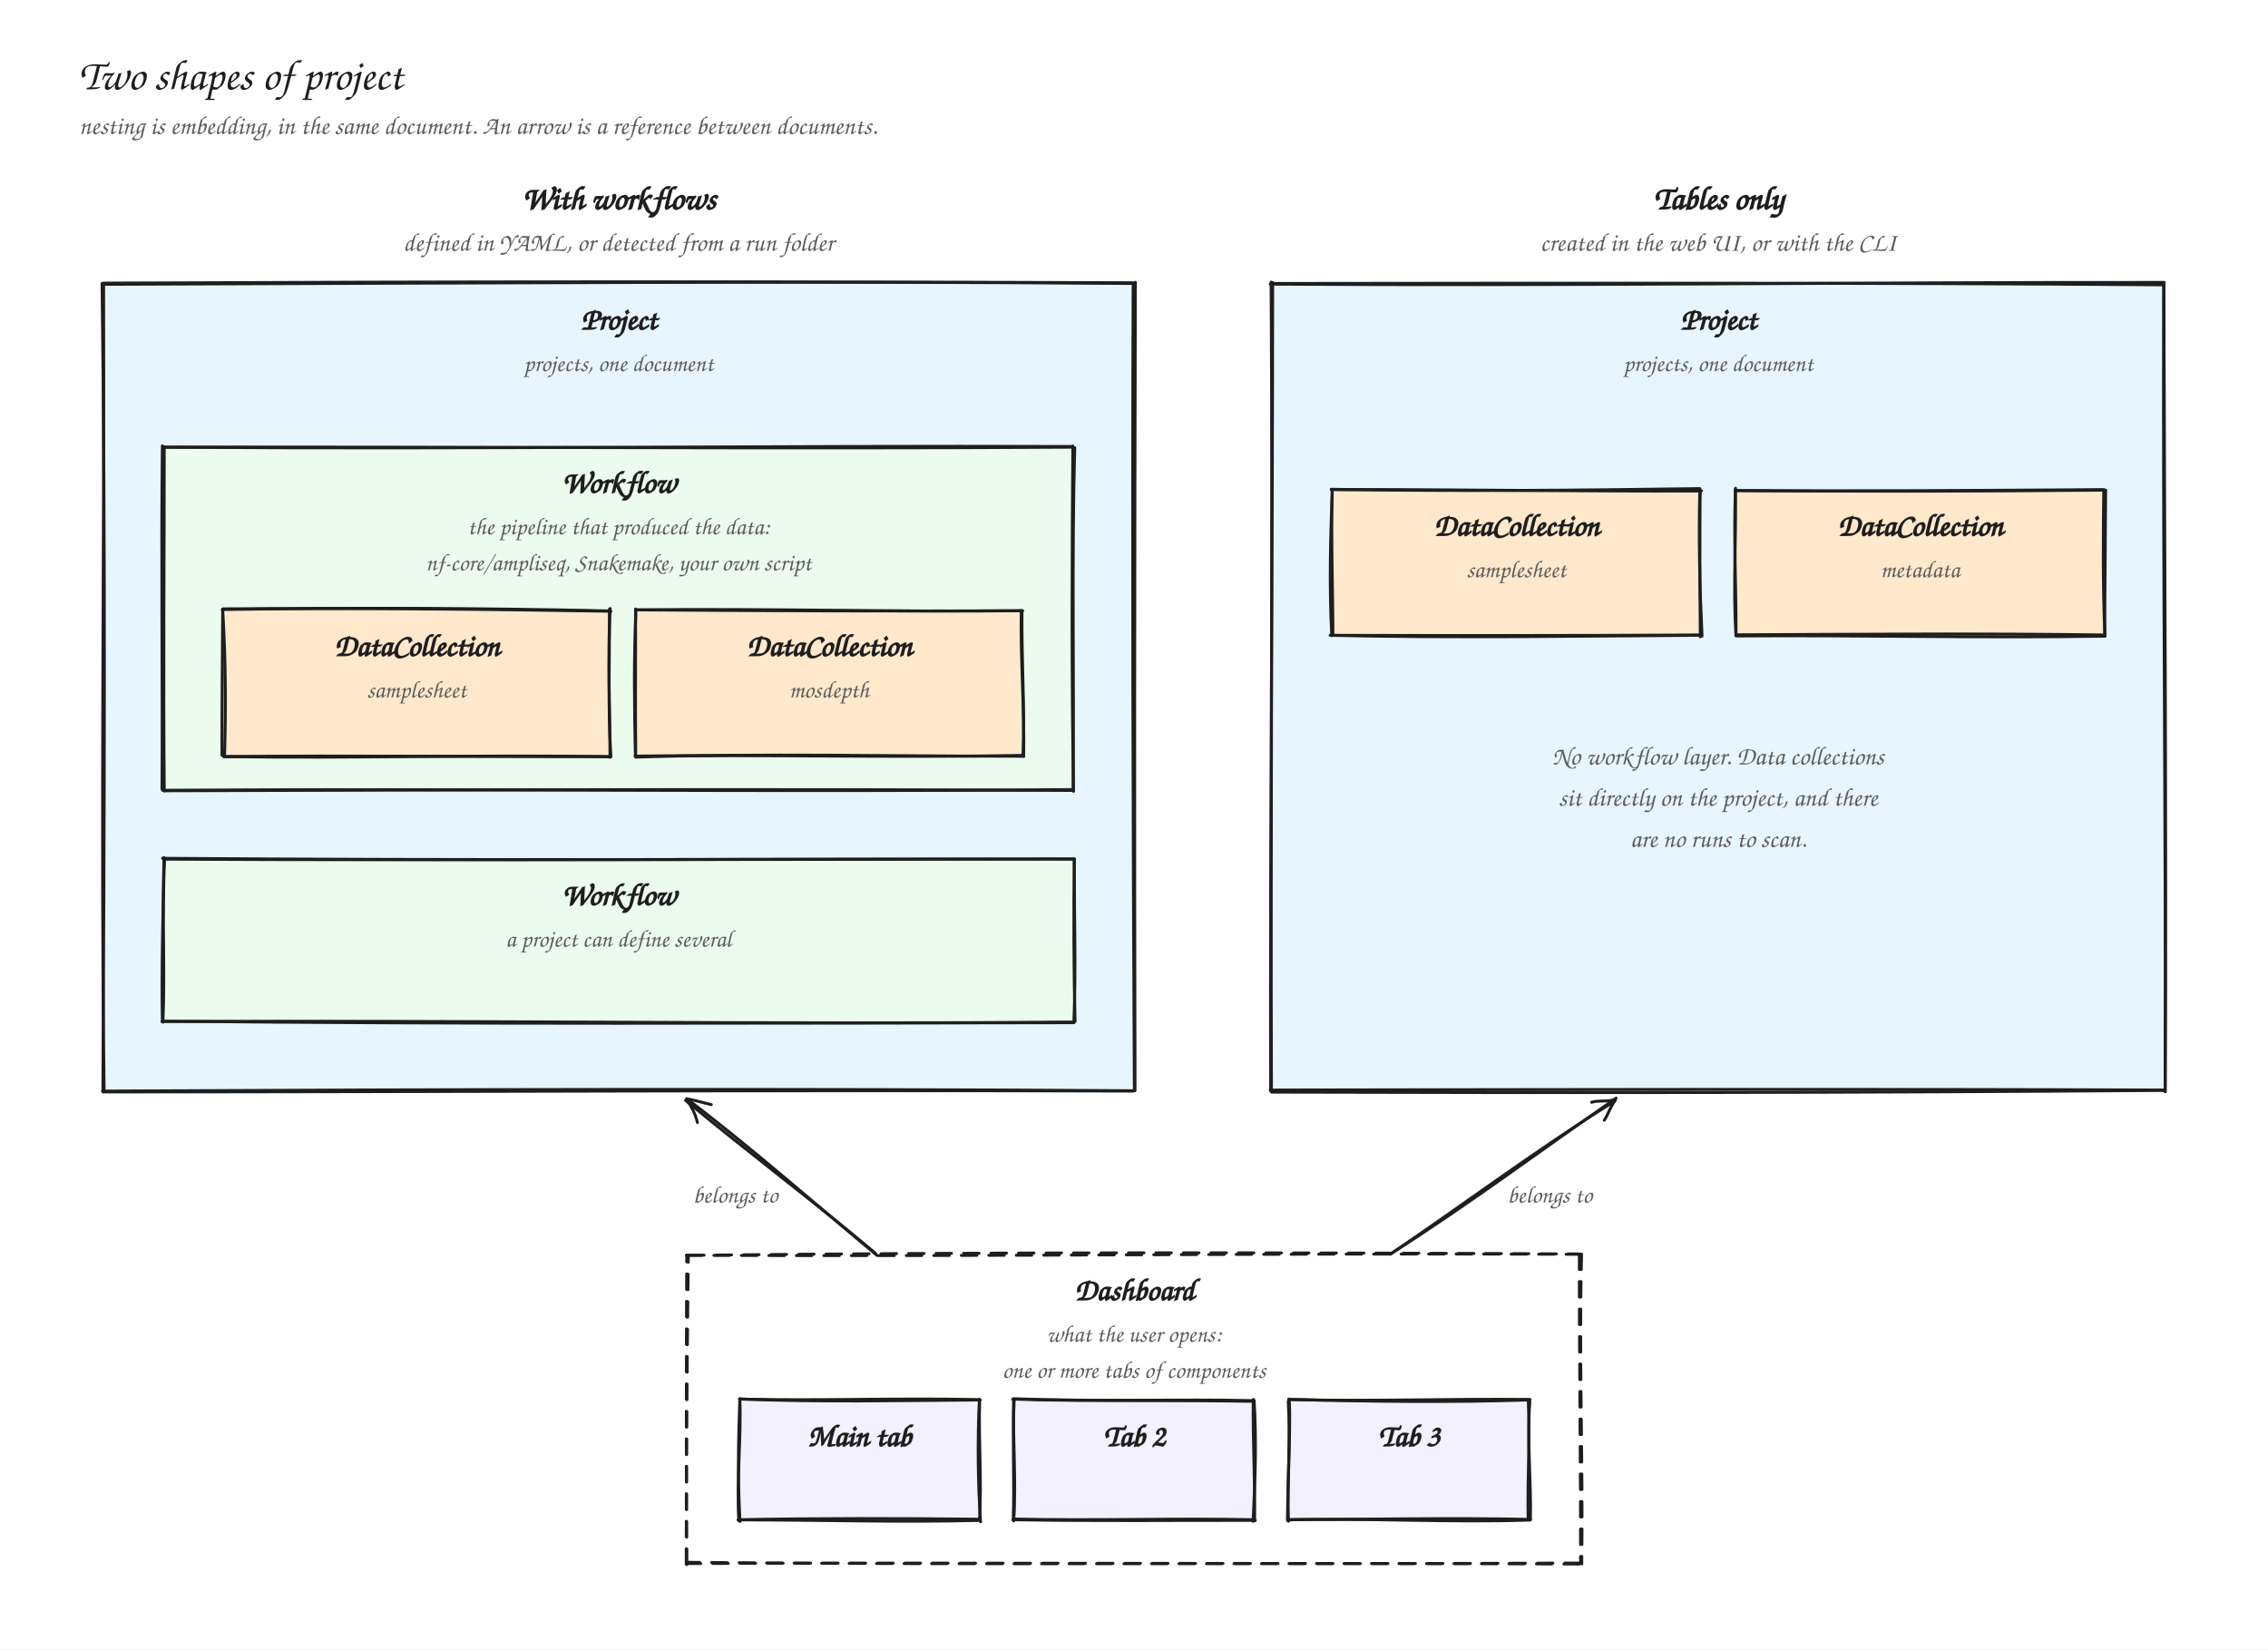
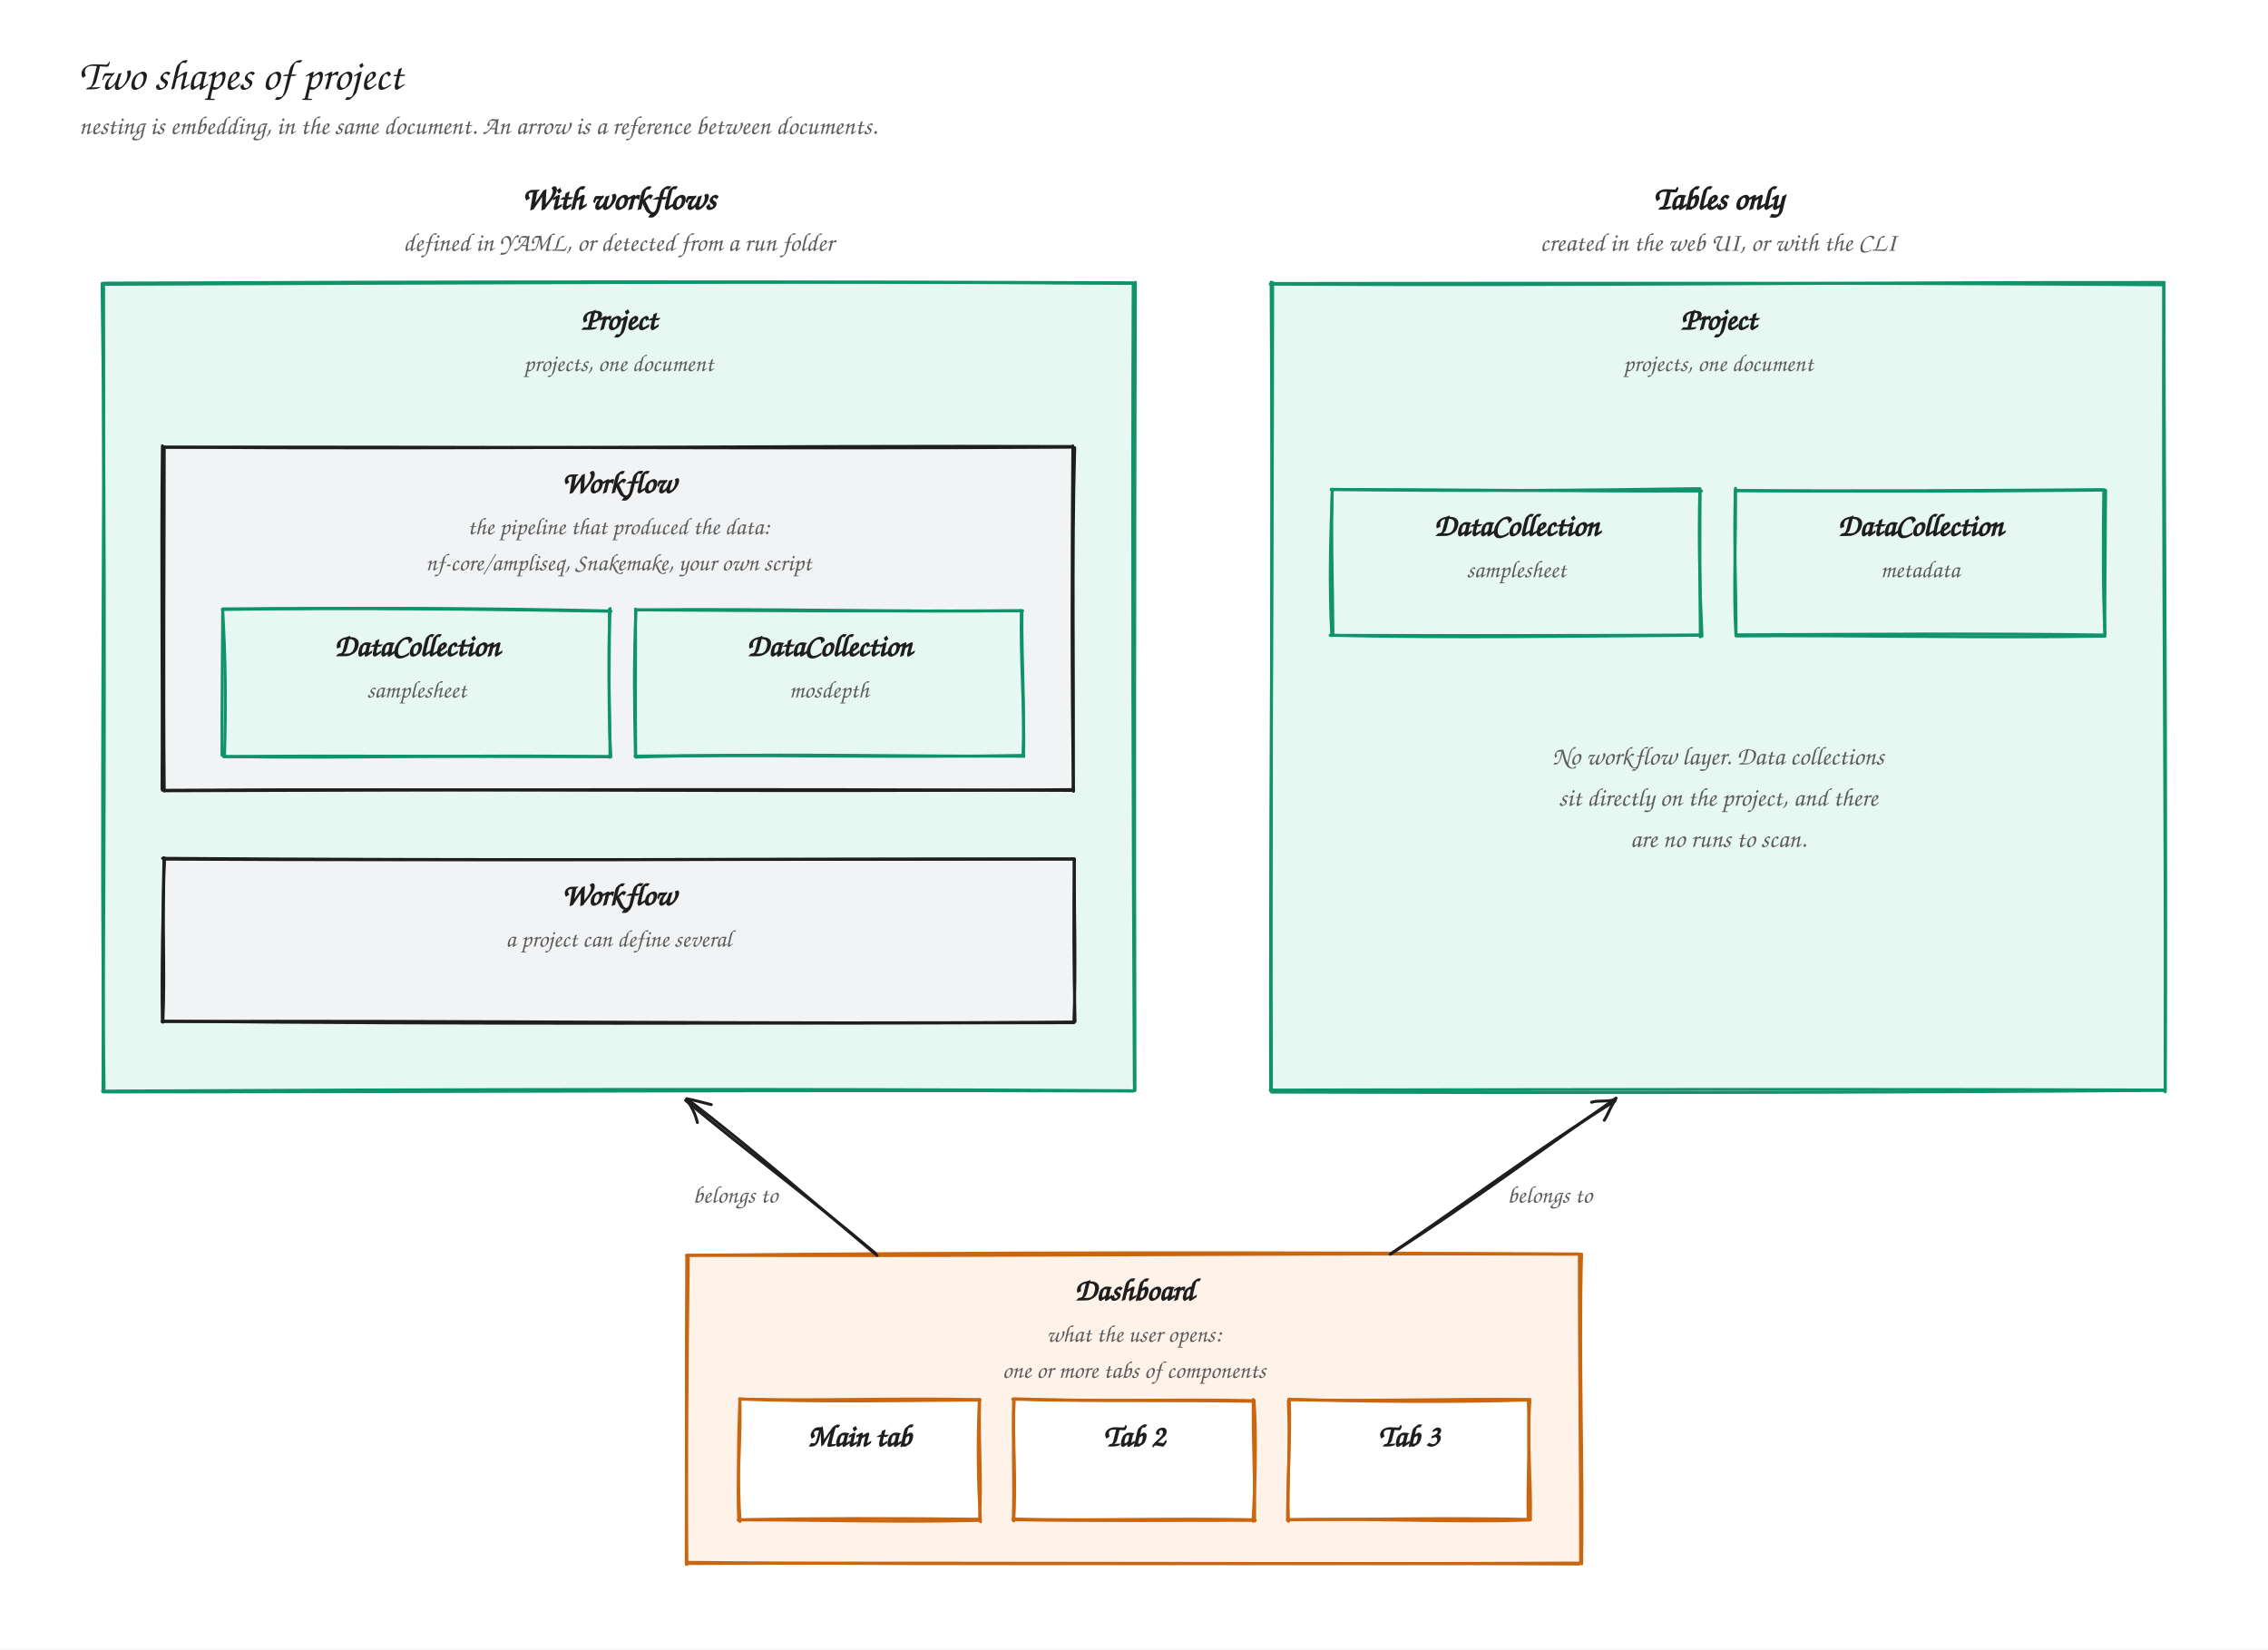
<svg xmlns="http://www.w3.org/2000/svg" width="1320" height="960" viewBox="0 0 1320 960">
  <rect width="1320" height="960" fill="#ffffff" />
  <text x="46.0" y="52.0" font-family="Virgil, Virgil GS, Excalifont, Comic Sans MS, Bradley Hand, cursive" font-size="25" fill="#1e1e1e" text-anchor="start" font-weight="normal">Two shapes of project</text>
  <text x="46.0" y="78.0" font-family="Virgil, Virgil GS, Excalifont, Comic Sans MS, Bradley Hand, cursive" font-size="15" fill="#5c5c5c" text-anchor="start" font-weight="normal">nesting is embedding, in the same document. An arrow is a reference between documents.</text>
  <text x="360.0" y="122.0" font-family="Virgil, Virgil GS, Excalifont, Comic Sans MS, Bradley Hand, cursive" font-size="19" fill="#1e1e1e" text-anchor="middle" font-weight="bold">With workflows</text>
  <text x="360.0" y="146.0" font-family="Virgil, Virgil GS, Excalifont, Comic Sans MS, Bradley Hand, cursive" font-size="15" fill="#5c5c5c" text-anchor="middle" font-weight="normal">defined in YAML, or detected from a run folder</text>
-   <rect x="60.0" y="165.0" width="600.0" height="470.0" rx="6" fill="#e7f5ff" />
-   <path d="M60.1,164.8 C259.4,163.9 460.5,163.6 659.3,165.0" fill="none" stroke="#1e1e1e" stroke-width="1.7" stroke-linecap="round" />
-   <path d="M59.9,165.5 C258.5,164.8 458.6,163.7 659.4,164.6" fill="none" stroke="#1e1e1e" stroke-width="1.7" stroke-linecap="round" />
-   <path d="M660.8,164.3 C660.4,323.1 660.2,478.0 660.6,634.7" fill="none" stroke="#1e1e1e" stroke-width="1.7" stroke-linecap="round" />
-   <path d="M659.5,165.1 C658.9,320.4 659.4,479.3 660.2,634.8" fill="none" stroke="#1e1e1e" stroke-width="1.7" stroke-linecap="round" />
-   <path d="M660.3,634.9 C460.2,633.6 258.6,634.1 59.7,635.1" fill="none" stroke="#1e1e1e" stroke-width="1.7" stroke-linecap="round" />
-   <path d="M659.6,635.1 C459.9,634.4 260.9,635.6 60.0,635.6" fill="none" stroke="#1e1e1e" stroke-width="1.7" stroke-linecap="round" />
-   <path d="M59.9,635.4 C60.7,477.7 61.5,320.4 59.4,165.0" fill="none" stroke="#1e1e1e" stroke-width="1.7" stroke-linecap="round" />
-   <path d="M60.6,634.7 C58.5,478.9 60.8,321.9 60.3,165.2" fill="none" stroke="#1e1e1e" stroke-width="1.7" stroke-linecap="round" />
+   <rect x="60.0" y="165.0" width="600.0" height="470.0" rx="6" fill="#e7f8f3" />
+   <path d="M60.1,164.8 C259.4,163.9 460.5,163.6 659.3,165.0" fill="none" stroke="#0e936b" stroke-width="1.7" stroke-linecap="round" />
+   <path d="M59.9,165.5 C258.5,164.8 458.6,163.7 659.4,164.6" fill="none" stroke="#0e936b" stroke-width="1.7" stroke-linecap="round" />
+   <path d="M660.8,164.3 C660.4,323.1 660.2,478.0 660.6,634.7" fill="none" stroke="#0e936b" stroke-width="1.7" stroke-linecap="round" />
+   <path d="M659.5,165.1 C658.9,320.4 659.4,479.3 660.2,634.8" fill="none" stroke="#0e936b" stroke-width="1.7" stroke-linecap="round" />
+   <path d="M660.3,634.9 C460.2,633.6 258.6,634.1 59.7,635.1" fill="none" stroke="#0e936b" stroke-width="1.7" stroke-linecap="round" />
+   <path d="M659.6,635.1 C459.9,634.4 260.9,635.6 60.0,635.6" fill="none" stroke="#0e936b" stroke-width="1.7" stroke-linecap="round" />
+   <path d="M59.9,635.4 C60.7,477.7 61.5,320.4 59.4,165.0" fill="none" stroke="#0e936b" stroke-width="1.7" stroke-linecap="round" />
+   <path d="M60.6,634.7 C58.5,478.9 60.8,321.9 60.3,165.2" fill="none" stroke="#0e936b" stroke-width="1.7" stroke-linecap="round" />
  <text x="360.0" y="192.0" font-family="Virgil, Virgil GS, Excalifont, Comic Sans MS, Bradley Hand, cursive" font-size="18" fill="#1e1e1e" text-anchor="middle" font-weight="bold">Project</text>
  <text x="360.0" y="216.0" font-family="Virgil, Virgil GS, Excalifont, Comic Sans MS, Bradley Hand, cursive" font-size="14" fill="#5c5c5c" text-anchor="middle" font-weight="normal">projects, one document</text>
-   <rect x="95.0" y="260.0" width="530.0" height="200.0" rx="6" fill="#ebfbee" />
+   <rect x="95.0" y="260.0" width="530.0" height="200.0" rx="6" fill="#f1f3f5" />
  <path d="M95.0,260.3 C271.9,259.9 449.4,261.4 624.3,260.3" fill="none" stroke="#1e1e1e" stroke-width="1.7" stroke-linecap="round" />
  <path d="M94.8,260.3 C272.1,261.6 449.4,259.3 624.2,259.9" fill="none" stroke="#1e1e1e" stroke-width="1.7" stroke-linecap="round" />
  <path d="M624.4,259.6 C623.9,325.4 623.6,394.2 624.8,460.6" fill="none" stroke="#1e1e1e" stroke-width="1.7" stroke-linecap="round" />
  <path d="M625.5,260.6 C623.7,326.5 625.2,394.6 624.6,459.9" fill="none" stroke="#1e1e1e" stroke-width="1.7" stroke-linecap="round" />
  <path d="M624.5,459.6 C447.9,461.2 273.1,458.9 94.6,460.0" fill="none" stroke="#1e1e1e" stroke-width="1.7" stroke-linecap="round" />
  <path d="M624.8,460.1 C448.6,459.2 270.1,459.7 95.7,460.3" fill="none" stroke="#1e1e1e" stroke-width="1.7" stroke-linecap="round" />
  <path d="M95.6,460.4 C95.0,393.7 95.6,325.2 95.6,260.5" fill="none" stroke="#1e1e1e" stroke-width="1.7" stroke-linecap="round" />
  <path d="M94.3,459.3 C94.7,393.0 93.7,327.1 94.5,259.5" fill="none" stroke="#1e1e1e" stroke-width="1.7" stroke-linecap="round" />
  <text x="360.0" y="287.0" font-family="Virgil, Virgil GS, Excalifont, Comic Sans MS, Bradley Hand, cursive" font-size="18" fill="#1e1e1e" text-anchor="middle" font-weight="bold">Workflow</text>
  <text x="360.0" y="311.0" font-family="Virgil, Virgil GS, Excalifont, Comic Sans MS, Bradley Hand, cursive" font-size="14" fill="#5c5c5c" text-anchor="middle" font-weight="normal">the pipeline that produced the data:</text>
  <text x="360.0" y="332.0" font-family="Virgil, Virgil GS, Excalifont, Comic Sans MS, Bradley Hand, cursive" font-size="14" fill="#5c5c5c" text-anchor="middle" font-weight="normal">nf-core/ampliseq, Snakemake, your own script</text>
-   <rect x="130.0" y="355.0" width="225.0" height="85.0" rx="6" fill="#ffe8cc" />
-   <path d="M129.4,354.8 C204.5,353.6 278.4,353.9 354.2,355.6" fill="none" stroke="#1e1e1e" stroke-width="1.7" stroke-linecap="round" />
-   <path d="M129.8,354.4 C205.4,353.9 279.2,354.5 355.6,355.8" fill="none" stroke="#1e1e1e" stroke-width="1.7" stroke-linecap="round" />
-   <path d="M354.7,354.6 C354.9,383.3 353.7,410.4 355.5,439.5" fill="none" stroke="#1e1e1e" stroke-width="1.7" stroke-linecap="round" />
-   <path d="M355.1,354.2 C353.5,384.8 355.1,410.5 355.0,440.8" fill="none" stroke="#1e1e1e" stroke-width="1.7" stroke-linecap="round" />
-   <path d="M354.5,440.4 C281.2,440.6 204.2,439.6 130.1,440.4" fill="none" stroke="#1e1e1e" stroke-width="1.7" stroke-linecap="round" />
-   <path d="M355.6,440.5 C279.5,439.1 206.0,441.6 130.5,440.4" fill="none" stroke="#1e1e1e" stroke-width="1.7" stroke-linecap="round" />
-   <path d="M129.2,439.6 C129.1,411.7 129.5,381.8 129.6,355.3" fill="none" stroke="#1e1e1e" stroke-width="1.7" stroke-linecap="round" />
-   <path d="M130.7,439.8 C131.5,411.5 131.4,384.9 129.6,354.6" fill="none" stroke="#1e1e1e" stroke-width="1.7" stroke-linecap="round" />
+   <rect x="130.0" y="355.0" width="225.0" height="85.0" rx="6" fill="#e7f8f3" />
+   <path d="M129.4,354.8 C204.5,353.6 278.4,353.9 354.2,355.6" fill="none" stroke="#0e936b" stroke-width="1.7" stroke-linecap="round" />
+   <path d="M129.8,354.4 C205.4,353.9 279.2,354.5 355.6,355.8" fill="none" stroke="#0e936b" stroke-width="1.7" stroke-linecap="round" />
+   <path d="M354.7,354.6 C354.9,383.3 353.7,410.4 355.5,439.5" fill="none" stroke="#0e936b" stroke-width="1.7" stroke-linecap="round" />
+   <path d="M355.1,354.2 C353.5,384.8 355.1,410.5 355.0,440.8" fill="none" stroke="#0e936b" stroke-width="1.7" stroke-linecap="round" />
+   <path d="M354.5,440.4 C281.2,440.6 204.2,439.6 130.1,440.4" fill="none" stroke="#0e936b" stroke-width="1.7" stroke-linecap="round" />
+   <path d="M355.6,440.5 C279.5,439.1 206.0,441.6 130.5,440.4" fill="none" stroke="#0e936b" stroke-width="1.7" stroke-linecap="round" />
+   <path d="M129.2,439.6 C129.1,411.7 129.5,381.8 129.6,355.3" fill="none" stroke="#0e936b" stroke-width="1.7" stroke-linecap="round" />
+   <path d="M130.7,439.8 C131.5,411.5 131.4,384.9 129.6,354.6" fill="none" stroke="#0e936b" stroke-width="1.7" stroke-linecap="round" />
  <text x="242.5" y="382.0" font-family="Virgil, Virgil GS, Excalifont, Comic Sans MS, Bradley Hand, cursive" font-size="18" fill="#1e1e1e" text-anchor="middle" font-weight="bold">DataCollection</text>
  <text x="242.5" y="406.0" font-family="Virgil, Virgil GS, Excalifont, Comic Sans MS, Bradley Hand, cursive" font-size="14" fill="#5c5c5c" text-anchor="middle" font-weight="normal">samplesheet</text>
-   <rect x="370.0" y="355.0" width="225.0" height="85.0" rx="6" fill="#ffe8cc" />
-   <path d="M370.5,355.0 C444.0,354.1 520.4,356.3 595.2,355.5" fill="none" stroke="#1e1e1e" stroke-width="1.7" stroke-linecap="round" />
-   <path d="M370.4,355.0 C443.7,355.5 521.3,355.9 594.5,355.5" fill="none" stroke="#1e1e1e" stroke-width="1.7" stroke-linecap="round" />
-   <path d="M594.8,355.7 C594.5,384.3 596.5,411.3 595.4,439.5" fill="none" stroke="#1e1e1e" stroke-width="1.7" stroke-linecap="round" />
-   <path d="M594.4,355.5 C593.8,382.2 596.3,412.6 595.8,440.3" fill="none" stroke="#1e1e1e" stroke-width="1.7" stroke-linecap="round" />
-   <path d="M595.8,440.2 C519.5,440.2 443.8,438.4 370.0,440.7" fill="none" stroke="#1e1e1e" stroke-width="1.7" stroke-linecap="round" />
-   <path d="M594.6,439.7 C519.8,441.2 446.0,439.1 369.6,440.1" fill="none" stroke="#1e1e1e" stroke-width="1.7" stroke-linecap="round" />
-   <path d="M369.8,439.9 C369.2,411.4 368.8,384.6 370.1,355.6" fill="none" stroke="#1e1e1e" stroke-width="1.7" stroke-linecap="round" />
-   <path d="M370.0,439.2 C369.7,413.0 370.0,383.4 369.9,354.5" fill="none" stroke="#1e1e1e" stroke-width="1.7" stroke-linecap="round" />
+   <rect x="370.0" y="355.0" width="225.0" height="85.0" rx="6" fill="#e7f8f3" />
+   <path d="M370.5,355.0 C444.0,354.1 520.4,356.3 595.2,355.5" fill="none" stroke="#0e936b" stroke-width="1.7" stroke-linecap="round" />
+   <path d="M370.4,355.0 C443.7,355.5 521.3,355.9 594.5,355.5" fill="none" stroke="#0e936b" stroke-width="1.7" stroke-linecap="round" />
+   <path d="M594.8,355.7 C594.5,384.3 596.5,411.3 595.4,439.5" fill="none" stroke="#0e936b" stroke-width="1.7" stroke-linecap="round" />
+   <path d="M594.4,355.5 C593.8,382.2 596.3,412.6 595.8,440.3" fill="none" stroke="#0e936b" stroke-width="1.7" stroke-linecap="round" />
+   <path d="M595.8,440.2 C519.5,440.2 443.8,438.4 370.0,440.7" fill="none" stroke="#0e936b" stroke-width="1.7" stroke-linecap="round" />
+   <path d="M594.6,439.7 C519.8,441.2 446.0,439.1 369.6,440.1" fill="none" stroke="#0e936b" stroke-width="1.7" stroke-linecap="round" />
+   <path d="M369.8,439.9 C369.2,411.4 368.8,384.6 370.1,355.6" fill="none" stroke="#0e936b" stroke-width="1.7" stroke-linecap="round" />
+   <path d="M370.0,439.2 C369.7,413.0 370.0,383.4 369.9,354.5" fill="none" stroke="#0e936b" stroke-width="1.7" stroke-linecap="round" />
  <text x="482.5" y="382.0" font-family="Virgil, Virgil GS, Excalifont, Comic Sans MS, Bradley Hand, cursive" font-size="18" fill="#1e1e1e" text-anchor="middle" font-weight="bold">DataCollection</text>
  <text x="482.5" y="406.0" font-family="Virgil, Virgil GS, Excalifont, Comic Sans MS, Bradley Hand, cursive" font-size="14" fill="#5c5c5c" text-anchor="middle" font-weight="normal">mosdepth</text>
-   <rect x="95.0" y="500.0" width="530.0" height="95.0" rx="6" fill="#ebfbee" />
+   <rect x="95.0" y="500.0" width="530.0" height="95.0" rx="6" fill="#f1f3f5" />
  <path d="M95.4,500.1 C270.1,501.0 447.3,499.9 624.7,500.0" fill="none" stroke="#1e1e1e" stroke-width="1.7" stroke-linecap="round" />
  <path d="M94.6,499.6 C271.8,500.9 447.1,500.2 625.4,500.0" fill="none" stroke="#1e1e1e" stroke-width="1.7" stroke-linecap="round" />
  <path d="M625.2,500.0 C625.2,532.5 626.3,563.2 625.0,595.3" fill="none" stroke="#1e1e1e" stroke-width="1.7" stroke-linecap="round" />
  <path d="M625.3,500.6 C624.8,531.8 624.9,564.7 625.7,594.6" fill="none" stroke="#1e1e1e" stroke-width="1.7" stroke-linecap="round" />
  <path d="M624.4,594.9 C448.5,596.4 272.8,593.8 94.3,594.6" fill="none" stroke="#1e1e1e" stroke-width="1.7" stroke-linecap="round" />
  <path d="M624.4,595.3 C447.0,595.5 272.6,596.3 95.3,594.4" fill="none" stroke="#1e1e1e" stroke-width="1.7" stroke-linecap="round" />
  <path d="M94.8,595.0 C96.2,564.8 94.1,533.1 95.8,500.5" fill="none" stroke="#1e1e1e" stroke-width="1.7" stroke-linecap="round" />
  <path d="M94.5,594.7 C93.9,563.1 95.0,531.2 95.4,499.2" fill="none" stroke="#1e1e1e" stroke-width="1.7" stroke-linecap="round" />
  <text x="360.0" y="527.0" font-family="Virgil, Virgil GS, Excalifont, Comic Sans MS, Bradley Hand, cursive" font-size="18" fill="#1e1e1e" text-anchor="middle" font-weight="bold">Workflow</text>
  <text x="360.0" y="551.0" font-family="Virgil, Virgil GS, Excalifont, Comic Sans MS, Bradley Hand, cursive" font-size="14" fill="#5c5c5c" text-anchor="middle" font-weight="normal">a project can define several</text>
  <text x="1000.0" y="122.0" font-family="Virgil, Virgil GS, Excalifont, Comic Sans MS, Bradley Hand, cursive" font-size="19" fill="#1e1e1e" text-anchor="middle" font-weight="bold">Tables only</text>
  <text x="1000.0" y="146.0" font-family="Virgil, Virgil GS, Excalifont, Comic Sans MS, Bradley Hand, cursive" font-size="15" fill="#5c5c5c" text-anchor="middle" font-weight="normal">created in the web UI, or with the CLI</text>
-   <rect x="740.0" y="165.0" width="520.0" height="470.0" rx="6" fill="#e7f5ff" />
-   <path d="M740.2,165.0 C913.5,164.8 1085.1,164.5 1259.3,165.8" fill="none" stroke="#1e1e1e" stroke-width="1.7" stroke-linecap="round" />
-   <path d="M739.3,165.4 C914.3,166.5 1085.4,164.2 1259.6,164.4" fill="none" stroke="#1e1e1e" stroke-width="1.7" stroke-linecap="round" />
-   <path d="M1259.4,165.7 C1259.8,323.0 1261.0,477.6 1260.1,635.3" fill="none" stroke="#1e1e1e" stroke-width="1.7" stroke-linecap="round" />
-   <path d="M1259.3,165.7 C1258.7,320.3 1260.6,478.1 1260.2,635.5" fill="none" stroke="#1e1e1e" stroke-width="1.7" stroke-linecap="round" />
-   <path d="M1259.9,634.7 C1085.3,636.1 911.9,636.2 740.1,635.7" fill="none" stroke="#1e1e1e" stroke-width="1.7" stroke-linecap="round" />
-   <path d="M1259.4,634.5 C1085.9,633.8 913.4,634.2 739.3,634.5" fill="none" stroke="#1e1e1e" stroke-width="1.7" stroke-linecap="round" />
-   <path d="M740.0,634.5 C739.4,477.7 740.8,321.0 739.8,164.2" fill="none" stroke="#1e1e1e" stroke-width="1.7" stroke-linecap="round" />
-   <path d="M739.5,635.0 C739.2,476.8 740.7,321.8 740.7,164.4" fill="none" stroke="#1e1e1e" stroke-width="1.7" stroke-linecap="round" />
+   <rect x="740.0" y="165.0" width="520.0" height="470.0" rx="6" fill="#e7f8f3" />
+   <path d="M740.2,165.0 C913.5,164.8 1085.1,164.5 1259.3,165.8" fill="none" stroke="#0e936b" stroke-width="1.7" stroke-linecap="round" />
+   <path d="M739.3,165.4 C914.3,166.5 1085.4,164.2 1259.6,164.4" fill="none" stroke="#0e936b" stroke-width="1.7" stroke-linecap="round" />
+   <path d="M1259.4,165.7 C1259.8,323.0 1261.0,477.6 1260.1,635.3" fill="none" stroke="#0e936b" stroke-width="1.7" stroke-linecap="round" />
+   <path d="M1259.3,165.7 C1258.7,320.3 1260.6,478.1 1260.2,635.5" fill="none" stroke="#0e936b" stroke-width="1.7" stroke-linecap="round" />
+   <path d="M1259.9,634.7 C1085.3,636.1 911.9,636.2 740.1,635.7" fill="none" stroke="#0e936b" stroke-width="1.7" stroke-linecap="round" />
+   <path d="M1259.4,634.5 C1085.9,633.8 913.4,634.2 739.3,634.5" fill="none" stroke="#0e936b" stroke-width="1.7" stroke-linecap="round" />
+   <path d="M740.0,634.5 C739.4,477.7 740.8,321.0 739.8,164.2" fill="none" stroke="#0e936b" stroke-width="1.7" stroke-linecap="round" />
+   <path d="M739.5,635.0 C739.2,476.8 740.7,321.8 740.7,164.4" fill="none" stroke="#0e936b" stroke-width="1.7" stroke-linecap="round" />
  <text x="1000.0" y="192.0" font-family="Virgil, Virgil GS, Excalifont, Comic Sans MS, Bradley Hand, cursive" font-size="18" fill="#1e1e1e" text-anchor="middle" font-weight="bold">Project</text>
  <text x="1000.0" y="216.0" font-family="Virgil, Virgil GS, Excalifont, Comic Sans MS, Bradley Hand, cursive" font-size="14" fill="#5c5c5c" text-anchor="middle" font-weight="normal">projects, one document</text>
-   <rect x="775.0" y="285.0" width="215.0" height="85.0" rx="6" fill="#ffe8cc" />
-   <path d="M774.8,285.0 C847.7,284.8 918.3,286.1 990.3,285.8" fill="none" stroke="#1e1e1e" stroke-width="1.7" stroke-linecap="round" />
-   <path d="M774.8,284.8 C846.2,286.1 919.0,285.4 989.3,284.4" fill="none" stroke="#1e1e1e" stroke-width="1.7" stroke-linecap="round" />
-   <path d="M989.3,285.5 C988.6,314.1 989.2,340.6 990.6,370.3" fill="none" stroke="#1e1e1e" stroke-width="1.7" stroke-linecap="round" />
-   <path d="M989.5,284.9 C989.3,312.5 989.3,341.5 989.6,370.7" fill="none" stroke="#1e1e1e" stroke-width="1.7" stroke-linecap="round" />
-   <path d="M989.7,369.8 C919.8,370.2 845.8,371.5 774.2,369.8" fill="none" stroke="#1e1e1e" stroke-width="1.7" stroke-linecap="round" />
-   <path d="M989.2,369.6 C918.3,370.0 845.7,370.0 774.3,369.8" fill="none" stroke="#1e1e1e" stroke-width="1.7" stroke-linecap="round" />
-   <path d="M775.1,370.0 C773.5,340.1 774.4,312.5 775.4,285.3" fill="none" stroke="#1e1e1e" stroke-width="1.7" stroke-linecap="round" />
-   <path d="M775.8,369.4 C775.7,342.9 774.6,312.8 775.4,285.2" fill="none" stroke="#1e1e1e" stroke-width="1.7" stroke-linecap="round" />
+   <rect x="775.0" y="285.0" width="215.0" height="85.0" rx="6" fill="#e7f8f3" />
+   <path d="M774.8,285.0 C847.7,284.8 918.3,286.1 990.3,285.8" fill="none" stroke="#0e936b" stroke-width="1.7" stroke-linecap="round" />
+   <path d="M774.8,284.8 C846.2,286.1 919.0,285.4 989.3,284.4" fill="none" stroke="#0e936b" stroke-width="1.7" stroke-linecap="round" />
+   <path d="M989.3,285.5 C988.6,314.1 989.2,340.6 990.6,370.3" fill="none" stroke="#0e936b" stroke-width="1.7" stroke-linecap="round" />
+   <path d="M989.5,284.9 C989.3,312.5 989.3,341.5 989.6,370.7" fill="none" stroke="#0e936b" stroke-width="1.7" stroke-linecap="round" />
+   <path d="M989.7,369.8 C919.8,370.2 845.8,371.5 774.2,369.8" fill="none" stroke="#0e936b" stroke-width="1.7" stroke-linecap="round" />
+   <path d="M989.2,369.6 C918.3,370.0 845.7,370.0 774.3,369.8" fill="none" stroke="#0e936b" stroke-width="1.7" stroke-linecap="round" />
+   <path d="M775.1,370.0 C773.5,340.1 774.4,312.5 775.4,285.3" fill="none" stroke="#0e936b" stroke-width="1.7" stroke-linecap="round" />
+   <path d="M775.8,369.4 C775.7,342.9 774.6,312.8 775.4,285.2" fill="none" stroke="#0e936b" stroke-width="1.7" stroke-linecap="round" />
  <text x="882.5" y="312.0" font-family="Virgil, Virgil GS, Excalifont, Comic Sans MS, Bradley Hand, cursive" font-size="18" fill="#1e1e1e" text-anchor="middle" font-weight="bold">DataCollection</text>
  <text x="882.5" y="336.0" font-family="Virgil, Virgil GS, Excalifont, Comic Sans MS, Bradley Hand, cursive" font-size="14" fill="#5c5c5c" text-anchor="middle" font-weight="normal">samplesheet</text>
-   <rect x="1010.0" y="285.0" width="215.0" height="85.0" rx="6" fill="#ffe8cc" />
-   <path d="M1010.4,285.5 C1080.2,286.1 1154.6,285.4 1224.4,285.0" fill="none" stroke="#1e1e1e" stroke-width="1.7" stroke-linecap="round" />
-   <path d="M1010.1,285.6 C1081.7,286.1 1154.3,286.0 1225.3,285.3" fill="none" stroke="#1e1e1e" stroke-width="1.7" stroke-linecap="round" />
-   <path d="M1224.4,285.5 C1224.1,311.8 1223.8,341.2 1225.1,370.2" fill="none" stroke="#1e1e1e" stroke-width="1.7" stroke-linecap="round" />
-   <path d="M1225.5,285.4 C1225.4,313.9 1225.0,340.1 1225.0,370.1" fill="none" stroke="#1e1e1e" stroke-width="1.7" stroke-linecap="round" />
-   <path d="M1224.3,369.6 C1153.8,368.6 1082.4,369.2 1010.4,369.5" fill="none" stroke="#1e1e1e" stroke-width="1.7" stroke-linecap="round" />
-   <path d="M1225.0,370.3 C1154.1,371.5 1081.6,369.6 1010.4,370.2" fill="none" stroke="#1e1e1e" stroke-width="1.7" stroke-linecap="round" />
-   <path d="M1010.4,369.7 C1010.5,340.3 1008.9,312.5 1010.1,284.2" fill="none" stroke="#1e1e1e" stroke-width="1.7" stroke-linecap="round" />
-   <path d="M1010.3,369.7 C1008.6,340.9 1010.6,313.9 1010.0,284.9" fill="none" stroke="#1e1e1e" stroke-width="1.7" stroke-linecap="round" />
+   <rect x="1010.0" y="285.0" width="215.0" height="85.0" rx="6" fill="#e7f8f3" />
+   <path d="M1010.4,285.5 C1080.2,286.1 1154.6,285.4 1224.4,285.0" fill="none" stroke="#0e936b" stroke-width="1.7" stroke-linecap="round" />
+   <path d="M1010.1,285.6 C1081.7,286.1 1154.3,286.0 1225.3,285.3" fill="none" stroke="#0e936b" stroke-width="1.7" stroke-linecap="round" />
+   <path d="M1224.4,285.5 C1224.1,311.8 1223.8,341.2 1225.1,370.2" fill="none" stroke="#0e936b" stroke-width="1.7" stroke-linecap="round" />
+   <path d="M1225.5,285.4 C1225.4,313.9 1225.0,340.1 1225.0,370.1" fill="none" stroke="#0e936b" stroke-width="1.7" stroke-linecap="round" />
+   <path d="M1224.3,369.6 C1153.8,368.6 1082.4,369.2 1010.4,369.5" fill="none" stroke="#0e936b" stroke-width="1.7" stroke-linecap="round" />
+   <path d="M1225.0,370.3 C1154.1,371.5 1081.6,369.6 1010.4,370.2" fill="none" stroke="#0e936b" stroke-width="1.7" stroke-linecap="round" />
+   <path d="M1010.4,369.7 C1010.5,340.3 1008.9,312.5 1010.1,284.2" fill="none" stroke="#0e936b" stroke-width="1.7" stroke-linecap="round" />
+   <path d="M1010.3,369.7 C1008.6,340.9 1010.6,313.9 1010.0,284.9" fill="none" stroke="#0e936b" stroke-width="1.7" stroke-linecap="round" />
  <text x="1117.5" y="312.0" font-family="Virgil, Virgil GS, Excalifont, Comic Sans MS, Bradley Hand, cursive" font-size="18" fill="#1e1e1e" text-anchor="middle" font-weight="bold">DataCollection</text>
  <text x="1117.5" y="336.0" font-family="Virgil, Virgil GS, Excalifont, Comic Sans MS, Bradley Hand, cursive" font-size="14" fill="#5c5c5c" text-anchor="middle" font-weight="normal">metadata</text>
  <text x="1000.0" y="445.0" font-family="Virgil, Virgil GS, Excalifont, Comic Sans MS, Bradley Hand, cursive" font-size="15" fill="#5c5c5c" text-anchor="middle" font-weight="normal">No workflow layer. Data collections</text>
  <text x="1000.0" y="469.0" font-family="Virgil, Virgil GS, Excalifont, Comic Sans MS, Bradley Hand, cursive" font-size="15" fill="#5c5c5c" text-anchor="middle" font-weight="normal">sit directly on the project, and there</text>
  <text x="1000.0" y="493.0" font-family="Virgil, Virgil GS, Excalifont, Comic Sans MS, Bradley Hand, cursive" font-size="15" fill="#5c5c5c" text-anchor="middle" font-weight="normal">are no runs to scan.</text>
-   <path d="M400.8,730.7 C573.2,728.8 747.9,729.0 919.2,729.9" fill="none" stroke="#1e1e1e" stroke-width="1.7" stroke-linecap="round" stroke-dasharray="9 7" />
-   <path d="M399.5,730.7 C574.4,731.5 746.5,729.3 919.5,730.1" fill="none" stroke="#1e1e1e" stroke-width="1.7" stroke-linecap="round" stroke-dasharray="9 7" />
-   <path d="M920.5,730.0 C918.9,790.1 921.4,848.8 920.6,910.3" fill="none" stroke="#1e1e1e" stroke-width="1.7" stroke-linecap="round" stroke-dasharray="9 7" />
-   <path d="M919.2,730.0 C919.1,791.3 920.0,848.5 919.9,909.7" fill="none" stroke="#1e1e1e" stroke-width="1.7" stroke-linecap="round" stroke-dasharray="9 7" />
-   <path d="M919.2,910.4 C745.5,909.5 572.7,911.1 400.5,909.4" fill="none" stroke="#1e1e1e" stroke-width="1.7" stroke-linecap="round" stroke-dasharray="9 7" />
-   <path d="M919.8,909.8 C748.0,910.7 574.6,909.3 400.8,910.1" fill="none" stroke="#1e1e1e" stroke-width="1.7" stroke-linecap="round" stroke-dasharray="9 7" />
-   <path d="M399.4,910.5 C399.6,849.8 399.3,788.6 399.7,730.7" fill="none" stroke="#1e1e1e" stroke-width="1.7" stroke-linecap="round" stroke-dasharray="9 7" />
-   <path d="M399.8,910.7 C399.2,849.3 400.0,789.0 400.6,730.5" fill="none" stroke="#1e1e1e" stroke-width="1.7" stroke-linecap="round" stroke-dasharray="9 7" />
+   <rect x="400.0" y="730.0" width="520.0" height="180.0" rx="6" fill="#fff2e8" />
+   <path d="M400.8,730.7 C573.2,728.8 747.9,729.0 919.2,729.9" fill="none" stroke="#ca6510" stroke-width="1.7" stroke-linecap="round" />
+   <path d="M399.5,730.7 C574.4,731.5 746.5,729.3 919.5,730.1" fill="none" stroke="#ca6510" stroke-width="1.7" stroke-linecap="round" />
+   <path d="M920.5,730.0 C918.9,790.1 921.4,848.8 920.6,910.3" fill="none" stroke="#ca6510" stroke-width="1.7" stroke-linecap="round" />
+   <path d="M919.2,730.0 C919.1,791.3 920.0,848.5 919.9,909.7" fill="none" stroke="#ca6510" stroke-width="1.7" stroke-linecap="round" />
+   <path d="M919.2,910.4 C745.5,909.5 572.7,911.1 400.5,909.4" fill="none" stroke="#ca6510" stroke-width="1.7" stroke-linecap="round" />
+   <path d="M919.8,909.8 C748.0,910.7 574.6,909.3 400.8,910.1" fill="none" stroke="#ca6510" stroke-width="1.7" stroke-linecap="round" />
+   <path d="M399.4,910.5 C399.6,849.8 399.3,788.6 399.7,730.7" fill="none" stroke="#ca6510" stroke-width="1.7" stroke-linecap="round" />
+   <path d="M399.8,910.7 C399.2,849.3 400.0,789.0 400.6,730.5" fill="none" stroke="#ca6510" stroke-width="1.7" stroke-linecap="round" />
  <text x="660.0" y="757.0" font-family="Virgil, Virgil GS, Excalifont, Comic Sans MS, Bradley Hand, cursive" font-size="18" fill="#1e1e1e" text-anchor="middle" font-weight="bold">Dashboard</text>
  <text x="660.0" y="781.0" font-family="Virgil, Virgil GS, Excalifont, Comic Sans MS, Bradley Hand, cursive" font-size="14" fill="#5c5c5c" text-anchor="middle" font-weight="normal">what the user opens:</text>
  <text x="660.0" y="802.0" font-family="Virgil, Virgil GS, Excalifont, Comic Sans MS, Bradley Hand, cursive" font-size="14" fill="#5c5c5c" text-anchor="middle" font-weight="normal">one or more tabs of components</text>
-   <rect x="430.0" y="815.0" width="140.0" height="70.0" rx="6" fill="#f3f0ff" />
-   <path d="M430.4,814.3 C477.1,816.3 524.7,815.2 570.4,814.9" fill="none" stroke="#1e1e1e" stroke-width="1.7" stroke-linecap="round" />
-   <path d="M430.7,814.4 C477.5,815.5 522.6,813.6 570.0,814.7" fill="none" stroke="#1e1e1e" stroke-width="1.7" stroke-linecap="round" />
-   <path d="M570.2,814.7 C569.4,839.1 571.5,860.9 570.1,884.8" fill="none" stroke="#1e1e1e" stroke-width="1.7" stroke-linecap="round" />
-   <path d="M570.0,814.6 C568.9,837.3 569.1,863.0 570.7,885.8" fill="none" stroke="#1e1e1e" stroke-width="1.7" stroke-linecap="round" />
-   <path d="M569.7,884.3 C523.2,883.8 475.7,883.7 429.6,884.6" fill="none" stroke="#1e1e1e" stroke-width="1.7" stroke-linecap="round" />
-   <path d="M569.9,885.0 C523.6,886.2 477.5,884.7 429.8,884.7" fill="none" stroke="#1e1e1e" stroke-width="1.7" stroke-linecap="round" />
-   <path d="M430.0,885.2 C428.6,861.0 431.5,837.1 430.6,814.5" fill="none" stroke="#1e1e1e" stroke-width="1.7" stroke-linecap="round" />
-   <path d="M430.7,885.6 C429.3,860.9 429.7,838.2 430.6,814.2" fill="none" stroke="#1e1e1e" stroke-width="1.7" stroke-linecap="round" />
+   <rect x="430.0" y="815.0" width="140.0" height="70.0" rx="6" fill="#ffffff" />
+   <path d="M430.4,814.3 C477.1,816.3 524.7,815.2 570.4,814.9" fill="none" stroke="#ca6510" stroke-width="1.7" stroke-linecap="round" />
+   <path d="M430.7,814.4 C477.5,815.5 522.6,813.6 570.0,814.7" fill="none" stroke="#ca6510" stroke-width="1.7" stroke-linecap="round" />
+   <path d="M570.2,814.7 C569.4,839.1 571.5,860.9 570.1,884.8" fill="none" stroke="#ca6510" stroke-width="1.7" stroke-linecap="round" />
+   <path d="M570.0,814.6 C568.9,837.3 569.1,863.0 570.7,885.8" fill="none" stroke="#ca6510" stroke-width="1.7" stroke-linecap="round" />
+   <path d="M569.7,884.3 C523.2,883.8 475.7,883.7 429.6,884.6" fill="none" stroke="#ca6510" stroke-width="1.7" stroke-linecap="round" />
+   <path d="M569.9,885.0 C523.6,886.2 477.5,884.7 429.8,884.7" fill="none" stroke="#ca6510" stroke-width="1.7" stroke-linecap="round" />
+   <path d="M430.0,885.2 C428.6,861.0 431.5,837.1 430.6,814.5" fill="none" stroke="#ca6510" stroke-width="1.7" stroke-linecap="round" />
+   <path d="M430.7,885.6 C429.3,860.9 429.7,838.2 430.6,814.2" fill="none" stroke="#ca6510" stroke-width="1.7" stroke-linecap="round" />
  <text x="500.0" y="842.0" font-family="Virgil, Virgil GS, Excalifont, Comic Sans MS, Bradley Hand, cursive" font-size="18" fill="#1e1e1e" text-anchor="middle" font-weight="bold">Main tab</text>
-   <rect x="590.0" y="815.0" width="140.0" height="70.0" rx="6" fill="#f3f0ff" />
-   <path d="M590.1,814.2 C635.2,815.7 684.6,814.9 729.8,815.7" fill="none" stroke="#1e1e1e" stroke-width="1.7" stroke-linecap="round" />
-   <path d="M589.4,814.4 C637.7,816.1 684.8,814.2 730.0,815.3" fill="none" stroke="#1e1e1e" stroke-width="1.7" stroke-linecap="round" />
-   <path d="M729.9,815.1 C731.4,839.0 730.5,862.5 729.3,885.5" fill="none" stroke="#1e1e1e" stroke-width="1.7" stroke-linecap="round" />
-   <path d="M729.4,814.6 C729.1,839.7 730.5,861.0 730.2,885.3" fill="none" stroke="#1e1e1e" stroke-width="1.7" stroke-linecap="round" />
-   <path d="M729.8,884.6 C682.1,883.6 636.7,885.3 590.2,884.2" fill="none" stroke="#1e1e1e" stroke-width="1.7" stroke-linecap="round" />
-   <path d="M730.6,885.0 C682.7,884.9 638.1,885.5 589.6,884.6" fill="none" stroke="#1e1e1e" stroke-width="1.7" stroke-linecap="round" />
-   <path d="M590.0,885.3 C591.5,862.3 589.4,836.8 589.9,814.6" fill="none" stroke="#1e1e1e" stroke-width="1.7" stroke-linecap="round" />
-   <path d="M589.7,884.9 C590.5,863.0 589.1,836.8 590.3,814.5" fill="none" stroke="#1e1e1e" stroke-width="1.7" stroke-linecap="round" />
+   <rect x="590.0" y="815.0" width="140.0" height="70.0" rx="6" fill="#ffffff" />
+   <path d="M590.1,814.2 C635.2,815.7 684.6,814.9 729.8,815.7" fill="none" stroke="#ca6510" stroke-width="1.7" stroke-linecap="round" />
+   <path d="M589.4,814.4 C637.7,816.1 684.8,814.2 730.0,815.3" fill="none" stroke="#ca6510" stroke-width="1.7" stroke-linecap="round" />
+   <path d="M729.9,815.1 C731.4,839.0 730.5,862.5 729.3,885.5" fill="none" stroke="#ca6510" stroke-width="1.7" stroke-linecap="round" />
+   <path d="M729.4,814.6 C729.1,839.7 730.5,861.0 730.2,885.3" fill="none" stroke="#ca6510" stroke-width="1.7" stroke-linecap="round" />
+   <path d="M729.8,884.6 C682.1,883.6 636.7,885.3 590.2,884.2" fill="none" stroke="#ca6510" stroke-width="1.7" stroke-linecap="round" />
+   <path d="M730.6,885.0 C682.7,884.9 638.1,885.5 589.6,884.6" fill="none" stroke="#ca6510" stroke-width="1.7" stroke-linecap="round" />
+   <path d="M590.0,885.3 C591.5,862.3 589.4,836.8 589.9,814.6" fill="none" stroke="#ca6510" stroke-width="1.7" stroke-linecap="round" />
+   <path d="M589.7,884.9 C590.5,863.0 589.1,836.8 590.3,814.5" fill="none" stroke="#ca6510" stroke-width="1.7" stroke-linecap="round" />
  <text x="660.0" y="842.0" font-family="Virgil, Virgil GS, Excalifont, Comic Sans MS, Bradley Hand, cursive" font-size="18" fill="#1e1e1e" text-anchor="middle" font-weight="bold">Tab 2</text>
-   <rect x="750.0" y="815.0" width="140.0" height="70.0" rx="6" fill="#f3f0ff" />
-   <path d="M750.8,814.7 C797.6,815.8 843.3,814.1 890.5,814.6" fill="none" stroke="#1e1e1e" stroke-width="1.7" stroke-linecap="round" />
-   <path d="M750.0,814.5 C795.8,815.8 842.7,816.4 889.6,814.9" fill="none" stroke="#1e1e1e" stroke-width="1.7" stroke-linecap="round" />
-   <path d="M889.5,815.8 C890.5,839.8 888.9,861.3 889.4,884.3" fill="none" stroke="#1e1e1e" stroke-width="1.7" stroke-linecap="round" />
-   <path d="M890.4,815.8 C888.6,838.0 891.3,862.9 890.7,884.7" fill="none" stroke="#1e1e1e" stroke-width="1.7" stroke-linecap="round" />
-   <path d="M890.3,884.8 C842.3,886.4 797.5,883.5 749.8,884.7" fill="none" stroke="#1e1e1e" stroke-width="1.7" stroke-linecap="round" />
-   <path d="M890.7,884.4 C842.3,883.4 796.0,884.5 750.7,884.5" fill="none" stroke="#1e1e1e" stroke-width="1.7" stroke-linecap="round" />
-   <path d="M749.3,885.0 C749.5,862.7 751.0,838.1 749.8,815.7" fill="none" stroke="#1e1e1e" stroke-width="1.7" stroke-linecap="round" />
-   <path d="M749.9,885.5 C749.0,861.2 751.3,836.8 750.4,814.3" fill="none" stroke="#1e1e1e" stroke-width="1.7" stroke-linecap="round" />
+   <rect x="750.0" y="815.0" width="140.0" height="70.0" rx="6" fill="#ffffff" />
+   <path d="M750.8,814.7 C797.6,815.8 843.3,814.1 890.5,814.6" fill="none" stroke="#ca6510" stroke-width="1.7" stroke-linecap="round" />
+   <path d="M750.0,814.5 C795.8,815.8 842.7,816.4 889.6,814.9" fill="none" stroke="#ca6510" stroke-width="1.7" stroke-linecap="round" />
+   <path d="M889.5,815.8 C890.5,839.8 888.9,861.3 889.4,884.3" fill="none" stroke="#ca6510" stroke-width="1.7" stroke-linecap="round" />
+   <path d="M890.4,815.8 C888.6,838.0 891.3,862.9 890.7,884.7" fill="none" stroke="#ca6510" stroke-width="1.7" stroke-linecap="round" />
+   <path d="M890.3,884.8 C842.3,886.4 797.5,883.5 749.8,884.7" fill="none" stroke="#ca6510" stroke-width="1.7" stroke-linecap="round" />
+   <path d="M890.7,884.4 C842.3,883.4 796.0,884.5 750.7,884.5" fill="none" stroke="#ca6510" stroke-width="1.7" stroke-linecap="round" />
+   <path d="M749.3,885.0 C749.5,862.7 751.0,838.1 749.8,815.7" fill="none" stroke="#ca6510" stroke-width="1.7" stroke-linecap="round" />
+   <path d="M749.9,885.5 C749.0,861.2 751.3,836.8 750.4,814.3" fill="none" stroke="#ca6510" stroke-width="1.7" stroke-linecap="round" />
  <text x="820.0" y="842.0" font-family="Virgil, Virgil GS, Excalifont, Comic Sans MS, Bradley Hand, cursive" font-size="18" fill="#1e1e1e" text-anchor="middle" font-weight="bold">Tab 3</text>
  <path d="M510.5,730.8 C471.5,698.3 438.3,669.0 399.7,639.5" fill="none" stroke="#1e1e1e" stroke-width="1.7" stroke-linecap="round" />
  <path d="M509.6,729.6 C475.2,700.5 435.7,670.9 399.0,640.5" fill="none" stroke="#1e1e1e" stroke-width="1.7" stroke-linecap="round" />
  <path d="M399.7,640.0 C402.6,644.6 404.5,647.7 405.9,653.4" fill="none" stroke="#1e1e1e" stroke-width="1.7" stroke-linecap="round" />
  <path d="M400.4,639.7 C404.3,640.4 409.0,641.8 414.0,643.0" fill="none" stroke="#1e1e1e" stroke-width="1.7" stroke-linecap="round" />
  <path d="M809.6,729.7 C854.6,701.1 897.1,669.3 940.6,639.2" fill="none" stroke="#1e1e1e" stroke-width="1.7" stroke-linecap="round" />
  <path d="M809.1,730.1 C852.1,701.0 895.7,668.3 939.7,641.0" fill="none" stroke="#1e1e1e" stroke-width="1.7" stroke-linecap="round" />
  <path d="M939.6,640.0 C936.1,641.5 930.3,640.3 926.3,641.6" fill="none" stroke="#1e1e1e" stroke-width="1.7" stroke-linecap="round" />
  <path d="M940.2,640.3 C937.3,644.0 936.0,648.6 933.7,652.1" fill="none" stroke="#1e1e1e" stroke-width="1.7" stroke-linecap="round" />
  <text x="428.0" y="700.0" font-family="Virgil, Virgil GS, Excalifont, Comic Sans MS, Bradley Hand, cursive" font-size="14" fill="#5c5c5c" text-anchor="middle" font-weight="normal">belongs to</text>
  <text x="902.0" y="700.0" font-family="Virgil, Virgil GS, Excalifont, Comic Sans MS, Bradley Hand, cursive" font-size="14" fill="#5c5c5c" text-anchor="middle" font-weight="normal">belongs to</text>
</svg>
